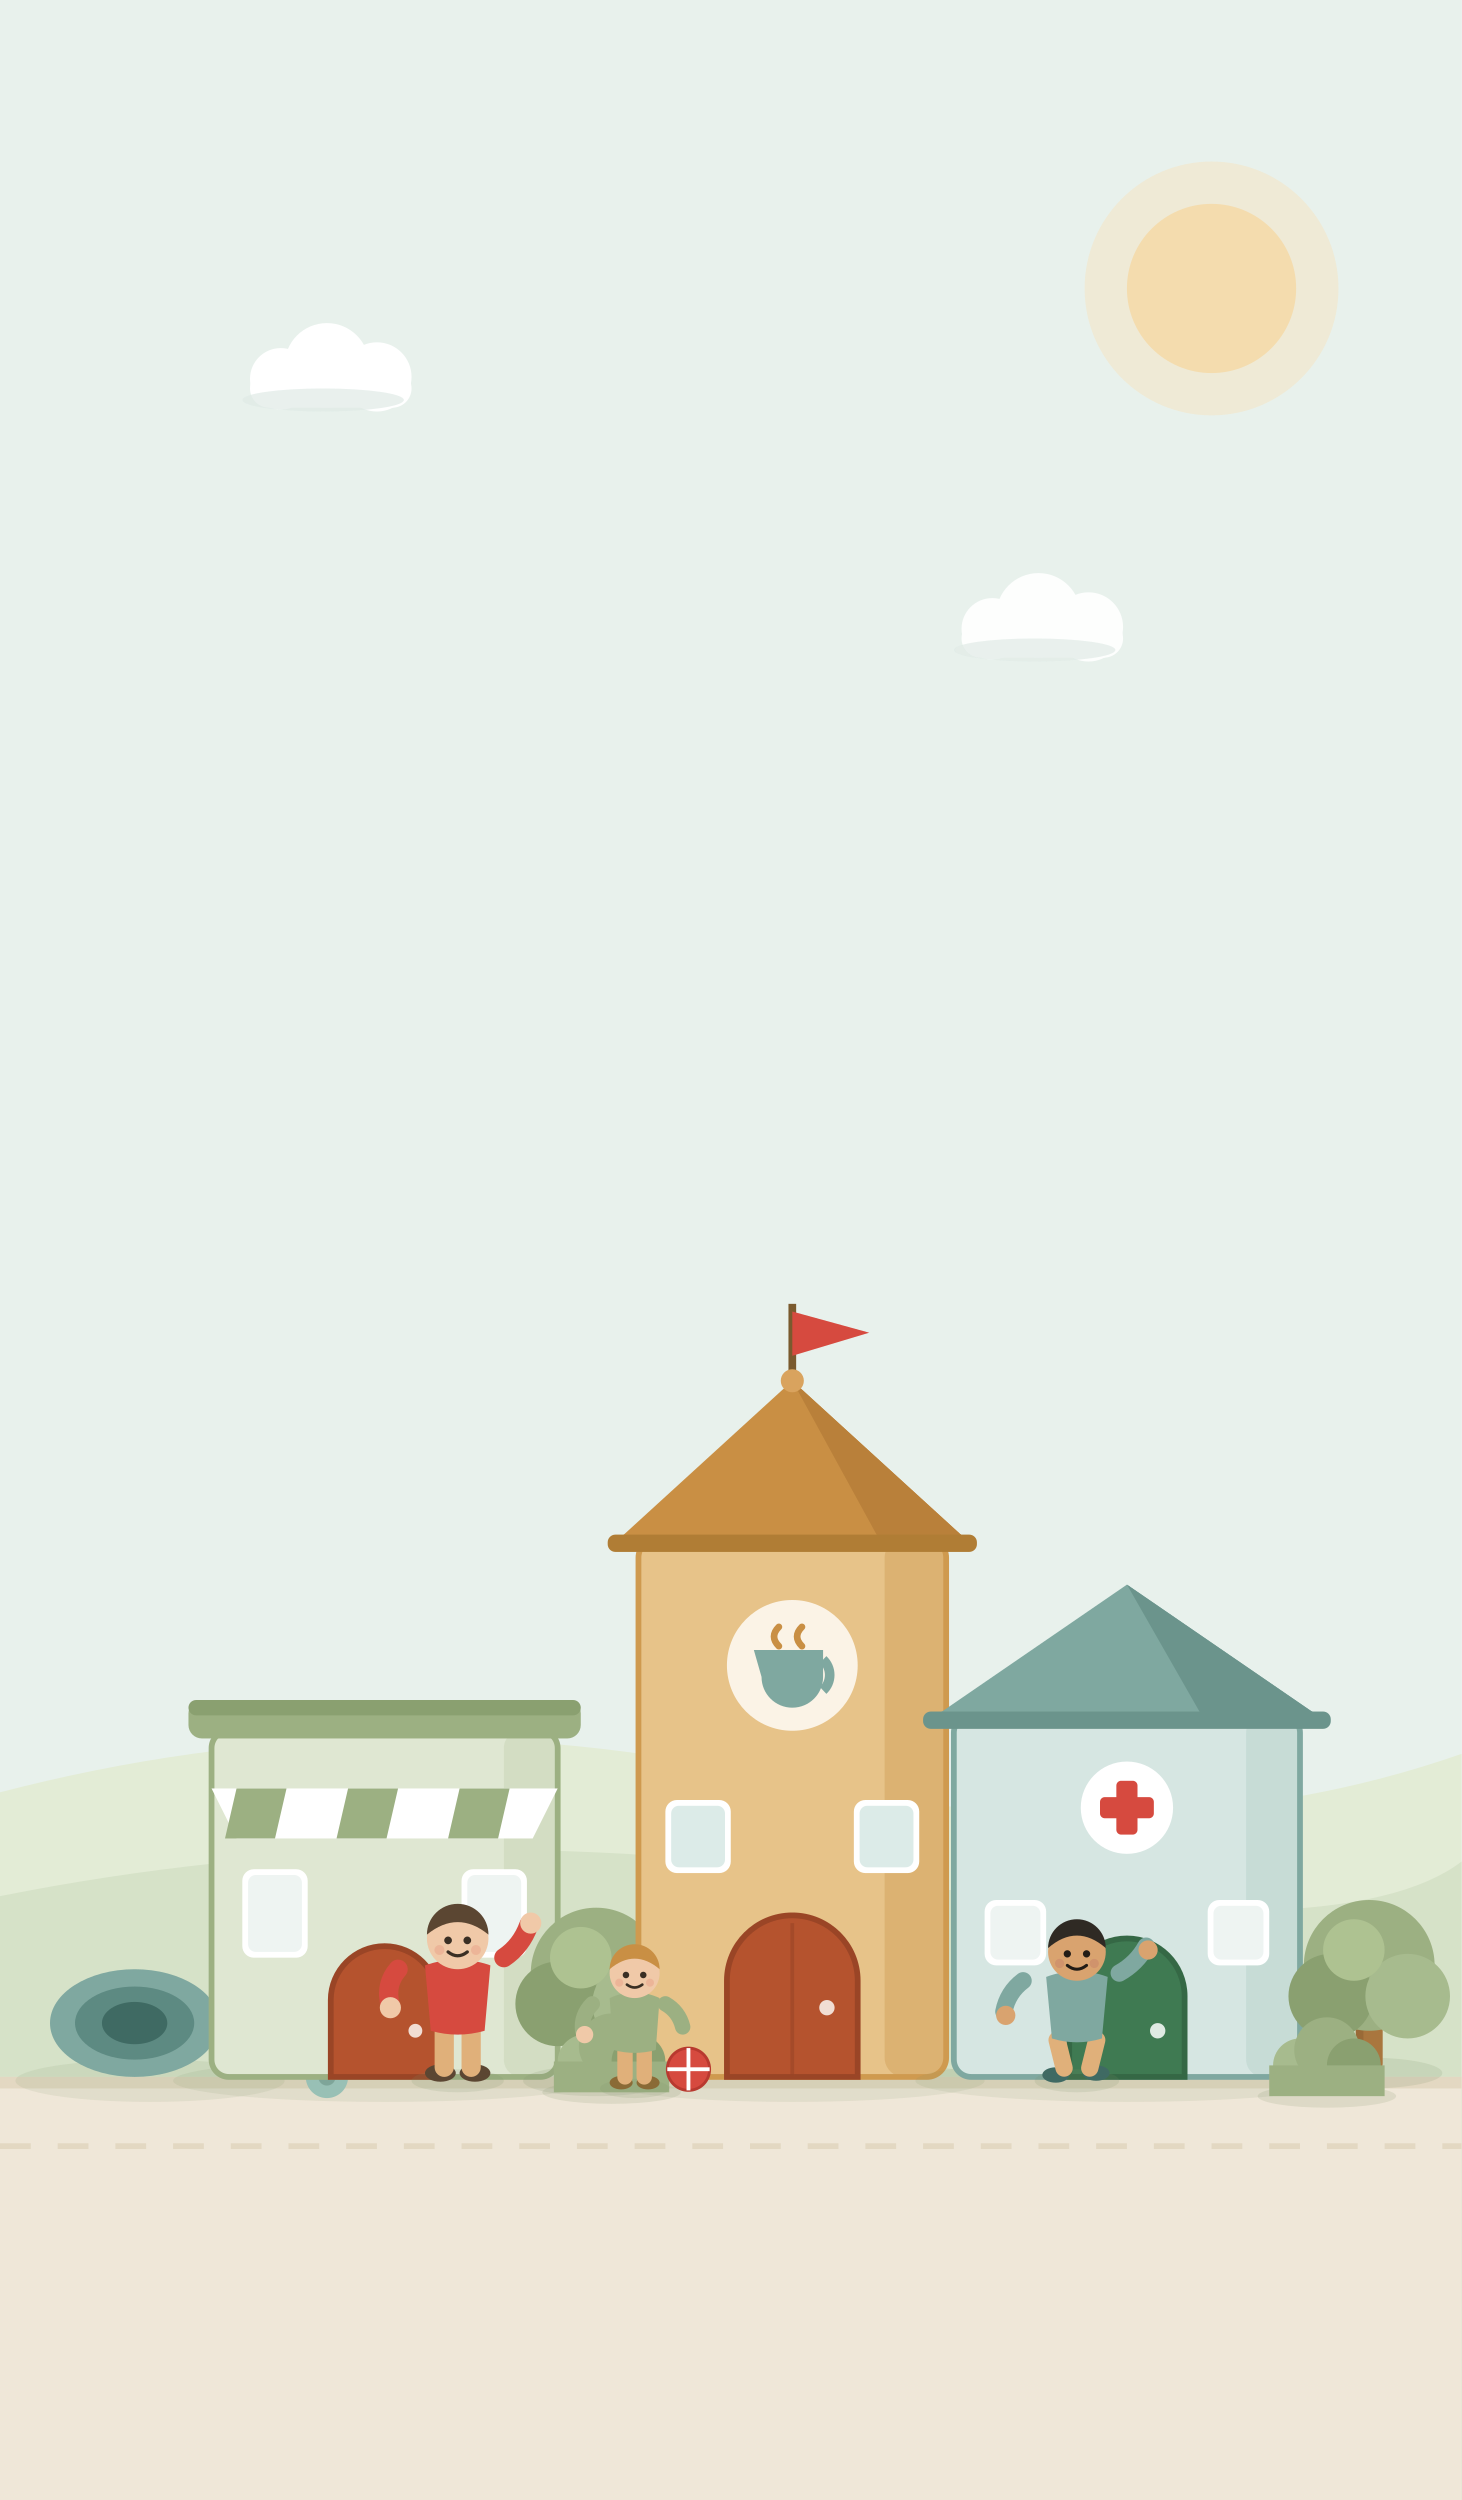
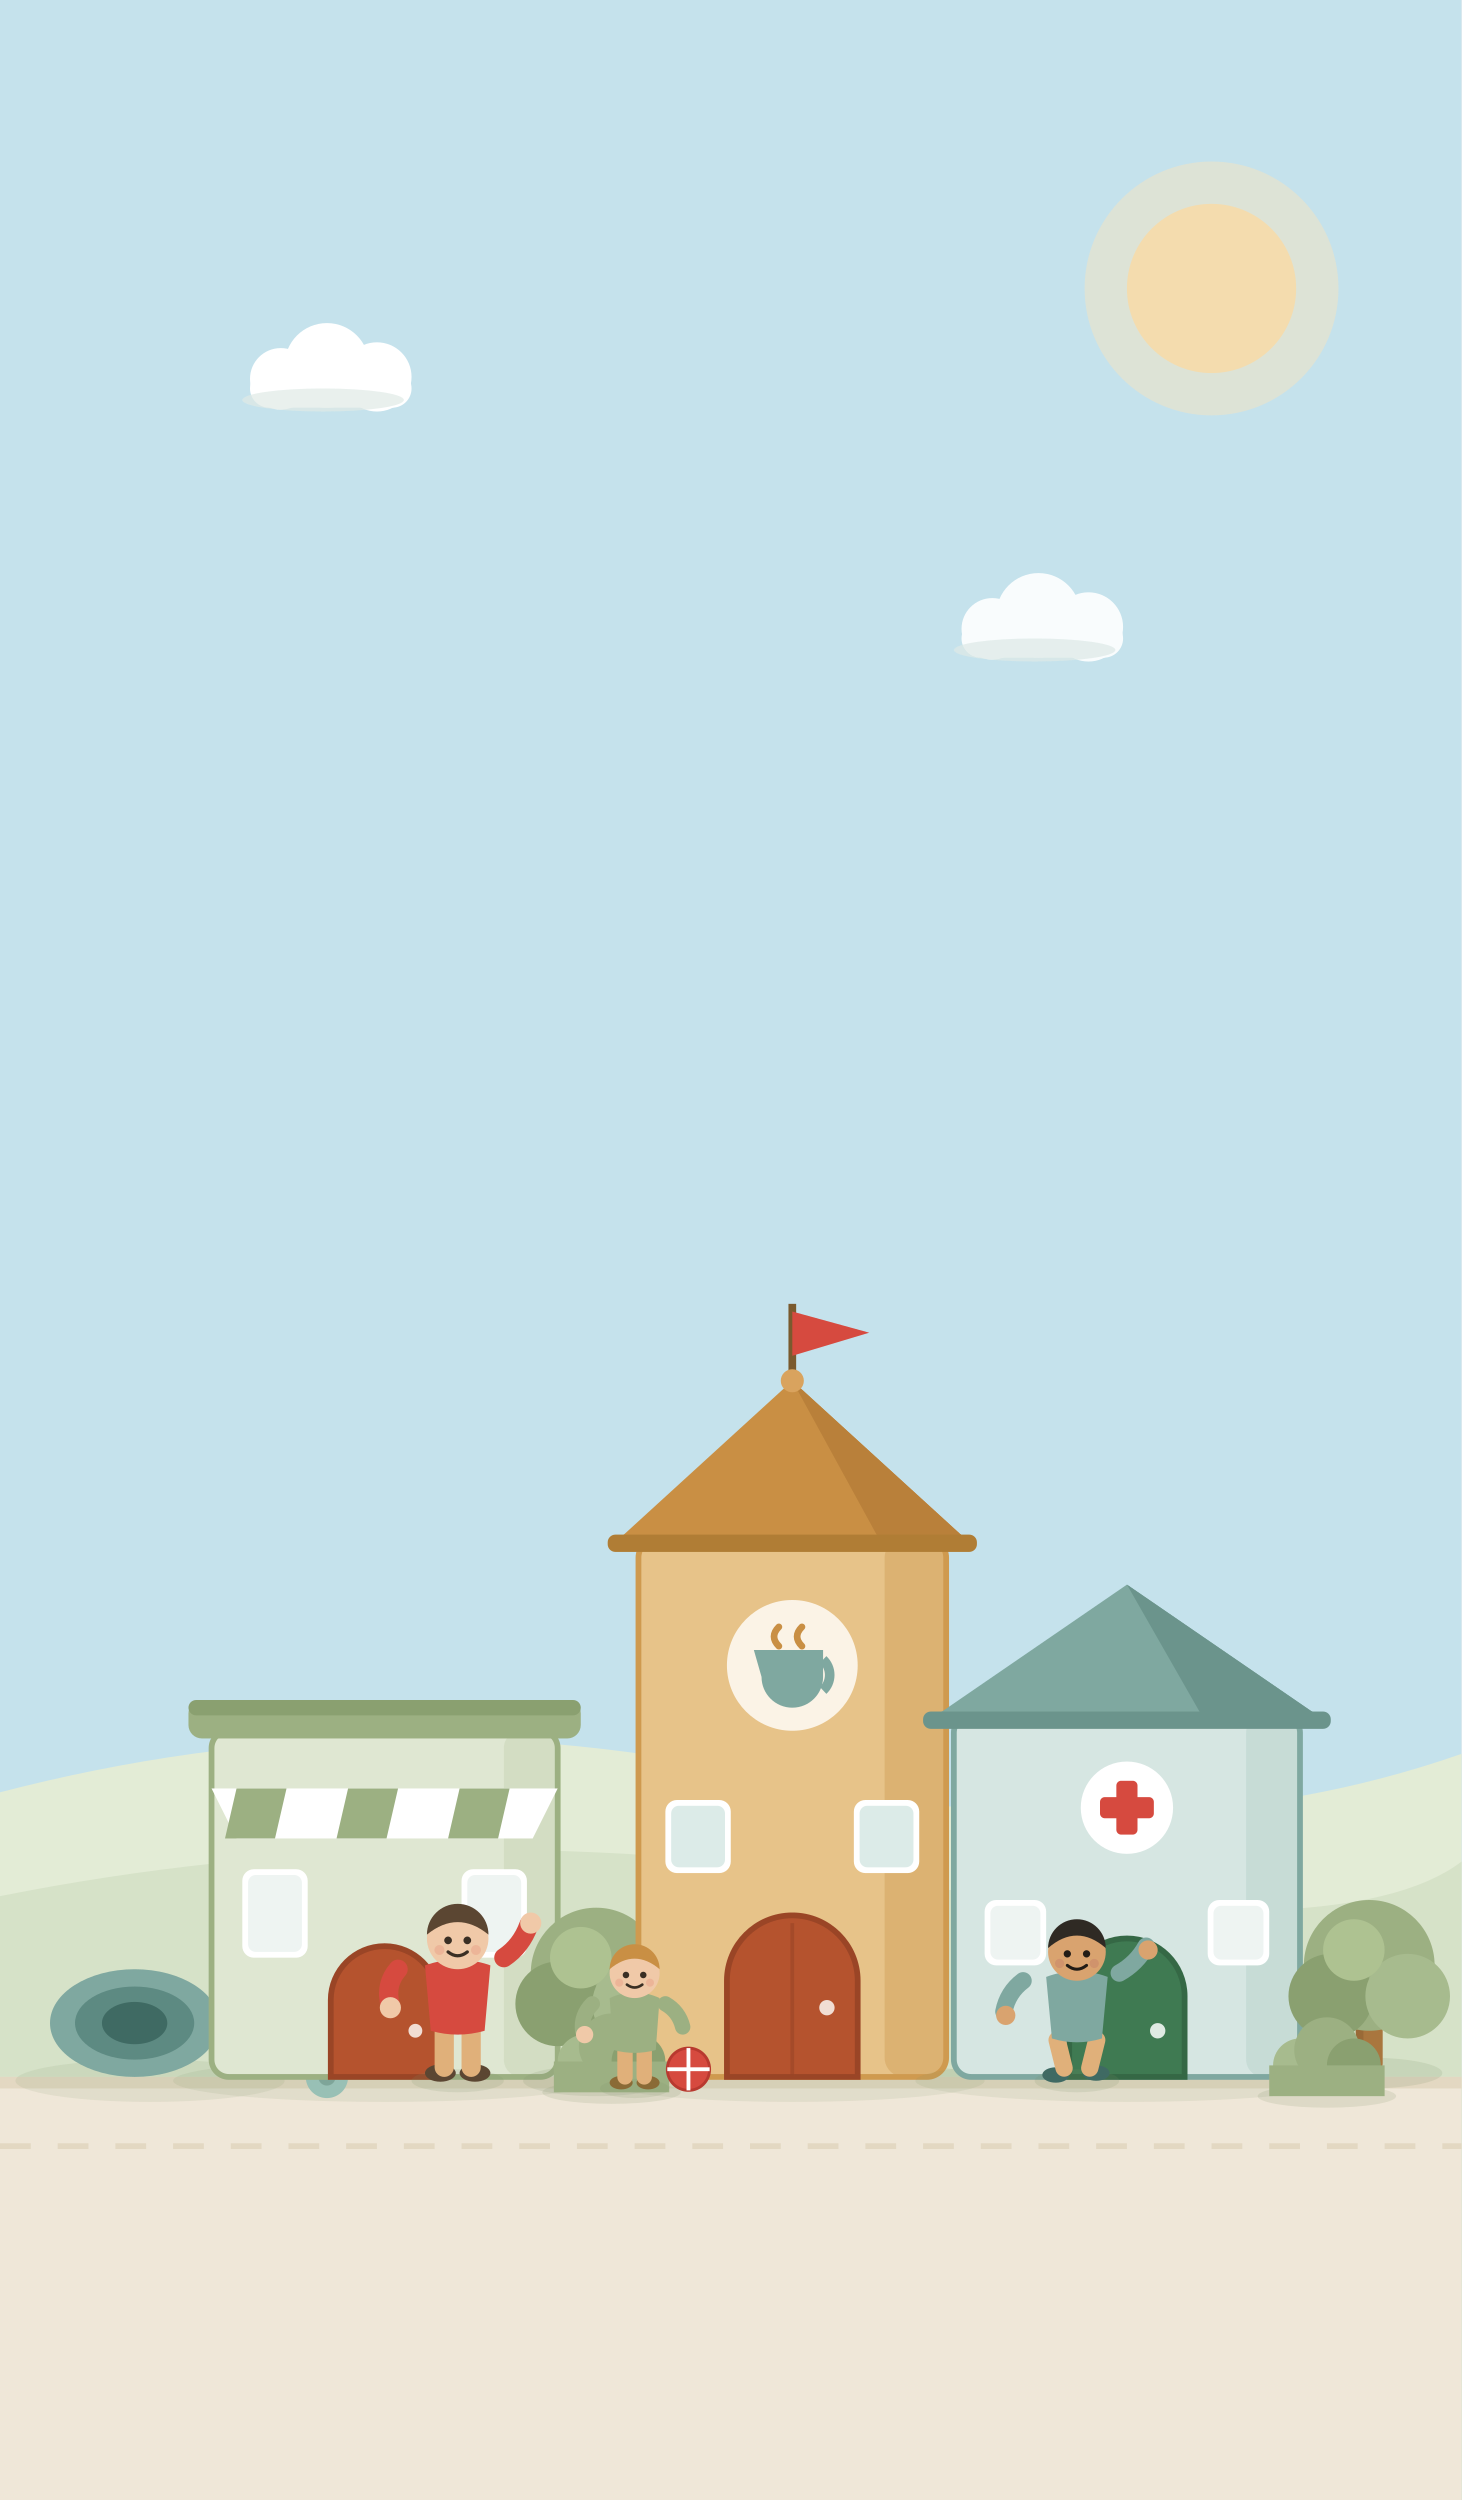
<svg xmlns="http://www.w3.org/2000/svg" viewBox="0 -300 760 1300" role="img" aria-label="An illustrated little town for phones — a café tower, grocery and clinic with children, trees, drifting clouds and fluttering flags.">
  <defs>
    <g id="mtree">
      <ellipse cx="0" cy="74" rx="38" ry="8" fill="#7a8f63" opacity="0.16" />
      <rect x="-7" y="36" width="14" height="40" rx="7" fill="#a9763e" />
      <rect x="-7" y="36" width="4" height="40" rx="2" fill="#8a5e30" opacity="0.5" />
      <circle cx="0" cy="18" r="34" fill="#9CB082" />
      <circle cx="-20" cy="34" r="22" fill="#8aa070" />
      <circle cx="20" cy="34" r="22" fill="#a7bb8e" />
      <circle cx="-8" cy="10" r="16" fill="#aec291" />
    </g>
    <g id="mbush">
      <ellipse cx="0" cy="18" rx="36" ry="6" fill="#7a8f63" opacity="0.16" />
      <circle cx="-14" cy="2" r="14" fill="#a7bb8e" />
      <circle cx="0" cy="-6" r="17" fill="#9CB082" />
      <circle cx="14" cy="2" r="14" fill="#8aa070" />
      <rect x="-30" y="2" width="60" height="16" fill="#9CB082" />
    </g>
    <g id="mcloud">
      <circle cx="0" cy="0" r="22" fill="#fff" />
      <circle cx="26" cy="6" r="18" fill="#fff" />
      <circle cx="-24" cy="7" r="16" fill="#fff" />
      <rect x="-40" y="2" width="84" height="20" rx="10" fill="#fff" />
      <ellipse cx="-2" cy="18" rx="42" ry="6" fill="#dfeae6" opacity="0.7" />
    </g>
  </defs>
-   <rect x="0" y="-300" width="760" height="1300" fill="#e8f1ec" />
+   <rect x="0" y="-300" width="760" height="1300" fill="#c5e2ec" />
  <circle cx="630" cy="-150" r="66" fill="#f6e3bf" opacity="0.5">
    <animate attributeName="r" values="66;72;66" dur="7s" repeatCount="indefinite" />
  </circle>
  <circle cx="630" cy="-150" r="44" fill="#f4dcae">
    <animate attributeName="r" values="44;47;44" dur="7s" repeatCount="indefinite" />
  </circle>
  <use href="#mcloud" x="170" y="-110">
    <animateTransform attributeName="transform" type="translate" values="0 0;36 0;0 0" dur="22s" repeatCount="indefinite" additive="sum" />
  </use>
  <use href="#mcloud" x="540" y="20" opacity="0.9">
    <animateTransform attributeName="transform" type="translate" values="0 0;28 0;0 0" dur="28s" repeatCount="indefinite" additive="sum" />
  </use>
  <path d="M0 632 Q200 580 400 624 T760 612 V1000 H0 Z" fill="#e3ecd6" />
  <path d="M0 686 Q220 642 460 678 T760 668 V1000 H0 Z" fill="#d6e2c8" />
  <rect x="0" y="780" width="760" height="220" fill="#efe7d8" />
  <path d="M0 816 H760" stroke="#e3d8c2" stroke-width="3" stroke-dasharray="16 14" />
  <rect x="0" y="780" width="760" height="6" fill="#e3d8c2" />
  <g>
    <ellipse cx="78" cy="782" rx="70" ry="11" fill="#7a8f63" opacity="0.12" />
    <ellipse cx="70" cy="752" rx="44" ry="28" fill="#7FA8A0" />
    <ellipse cx="70" cy="752" rx="31" ry="19" fill="#5d8a82" />
    <ellipse cx="70" cy="752" rx="17" ry="11" fill="#3f6a63" />
    <path d="M120 700 Q170 656 170 780" fill="none" stroke="#9cc6bf" stroke-width="22" stroke-linecap="round" />
    <path d="M120 700 Q170 656 170 780" fill="none" stroke="#7FA8A0" stroke-width="9" stroke-linecap="round" />
  </g>
  <g>
    <ellipse cx="200" cy="782" rx="110" ry="11" fill="#7a8f63" opacity="0.12" />
    <rect x="110" y="600" width="180" height="180" rx="9" fill="#dfe7d2" />
    <rect x="262" y="600" width="28" height="180" rx="9" fill="#cbd7b9" opacity="0.6" />
    <rect x="110" y="600" width="180" height="180" rx="9" fill="none" stroke="#9CB082" stroke-width="3" />
    <rect x="98" y="584" width="204" height="20" rx="7" fill="#9CB082" />
    <rect x="98" y="584" width="204" height="8" rx="4" fill="#8aa070" />
    <path d="M110 630 H290 L277 656 H123 Z" fill="#fff" />
    <path d="M123 630 H149 L143 656 H117 Z" fill="#9CB082" />
    <path d="M181 630 H207 L201 656 H175 Z" fill="#9CB082" />
    <path d="M239 630 H265 L259 656 H233 Z" fill="#9CB082" />
    <rect x="126" y="672" width="34" height="46" rx="6" fill="#fff" />
    <rect x="129" y="675" width="28" height="40" rx="4" fill="#eef4f2" />
    <rect x="240" y="672" width="34" height="46" rx="6" fill="#fff" />
    <rect x="243" y="675" width="28" height="40" rx="4" fill="#eef4f2" />
    <path d="M172 780 v-40 a28 28 0 0 1 56 0 v40 Z" fill="#B5532E" />
    <path d="M172 780 v-40 a28 28 0 0 1 56 0 v40 Z" fill="none" stroke="#9a4526" stroke-width="3" />
    <circle cx="216" cy="756" r="3.6" fill="#f1ddd3" />
  </g>
  <use href="#mtree" x="310" y="708" />
  <g>
    <ellipse cx="412" cy="782" rx="100" ry="11" fill="#7a8f63" opacity="0.12" />
    <rect x="332" y="500" width="160" height="280" rx="10" fill="#e7c389" />
    <rect x="460" y="500" width="32" height="280" rx="10" fill="#d3a45f" opacity="0.55" />
    <rect x="332" y="500" width="160" height="280" rx="10" fill="none" stroke="#cf9a4f" stroke-width="3" />
    <polygon points="320,502 412,418 504,502" fill="#c98f44" />
    <polygon points="412,418 504,502 458,502" fill="#b9803a" />
    <rect x="316" y="498" width="192" height="9" rx="4" fill="#b07d35" />
    <line x1="412" y1="418" x2="412" y2="378" stroke="#7a5a2e" stroke-width="4" />
    <path d="M412 382 L452 393 L412 405 Z" fill="#D64A3F">
      <animateTransform attributeName="transform" type="rotate" values="-6 412 393;9 412 393;-6 412 393" dur="2.3s" repeatCount="indefinite" />
    </path>
    <circle cx="412" cy="418" r="6" fill="#D9A35E" />
    <circle cx="412" cy="566" r="34" fill="#fbf3e6" />
    <g transform="translate(412,568)">
      <path d="M-20 -10 H16 V4 a16 16 0 0 1 -32 0 Z" fill="#7FA8A0" />
      <path d="M16 -5 a11 11 0 0 1 0 16" fill="none" stroke="#7FA8A0" stroke-width="5" />
      <path d="M-7 -22 q-5 5 0 10 M5 -22 q-5 5 0 10" stroke="#c98f44" stroke-width="3.5" fill="none" stroke-linecap="round" />
    </g>
    <rect x="346" y="636" width="34" height="38" rx="6" fill="#fff" />
    <rect x="349" y="639" width="28" height="32" rx="4" fill="#dcebe8" />
    <rect x="444" y="636" width="34" height="38" rx="6" fill="#fff" />
    <rect x="447" y="639" width="28" height="32" rx="4" fill="#dcebe8" />
    <path d="M378 780 v-50 a34 34 0 0 1 68 0 v50 Z" fill="#B5532E" />
    <path d="M378 780 v-50 a34 34 0 0 1 68 0 v50 Z" fill="none" stroke="#9a4526" stroke-width="3" />
    <line x1="412" y1="700" x2="412" y2="780" stroke="#9a4526" stroke-width="2" opacity="0.6" />
    <circle cx="430" cy="744" r="4" fill="#f1ddd3" />
  </g>
  <use href="#mbush" x="318" y="770" />
  <g>
    <ellipse cx="586" cy="782" rx="110" ry="11" fill="#7a8f63" opacity="0.12" />
    <rect x="496" y="592" width="180" height="188" rx="9" fill="#d6e6e2" />
    <rect x="648" y="592" width="28" height="188" rx="9" fill="#bcd5cf" opacity="0.6" />
    <rect x="496" y="592" width="180" height="188" rx="9" fill="none" stroke="#7FA8A0" stroke-width="3" />
    <polygon points="484,594 586,524 688,594" fill="#7FA8A0" />
    <polygon points="586,524 688,594 626,594" fill="#6b948c" />
    <rect x="480" y="590" width="212" height="9" rx="4" fill="#6b948c" />
    <circle cx="586" cy="640" r="24" fill="#fff" />
    <g transform="translate(586,640)" fill="#D64A3F">
      <rect x="-5.5" y="-14" width="11" height="28" rx="2.5" />
      <rect x="-14" y="-5.5" width="28" height="11" rx="2.5" />
    </g>
    <rect x="512" y="688" width="32" height="34" rx="6" fill="#fff" />
    <rect x="515" y="691" width="26" height="28" rx="4" fill="#eef4f2" />
    <rect x="628" y="688" width="32" height="34" rx="6" fill="#fff" />
    <rect x="631" y="691" width="26" height="28" rx="4" fill="#eef4f2" />
    <path d="M556 780 v-42 a30 30 0 0 1 60 0 v42 Z" fill="#3f7a52" />
    <path d="M556 780 v-42 a30 30 0 0 1 60 0 v42 Z" fill="none" stroke="#356845" stroke-width="3" />
    <circle cx="602" cy="756" r="4" fill="#dfeae3" />
  </g>
  <use href="#mtree" x="712" y="704" />
  <use href="#mbush" x="690" y="772" />
  <g transform="translate(238,780)">
    <animateTransform attributeName="transform" type="translate" values="0 0;0 -13;0 0" dur="3.2s" repeatCount="indefinite" additive="sum" />
    <ellipse cx="0" cy="2" rx="24" ry="6" fill="#7a8f63" opacity="0.15" />
    <ellipse cx="-9" cy="-2" rx="8" ry="4.5" fill="#5b4632" />
    <ellipse cx="9" cy="-2" rx="8" ry="4.5" fill="#5b4632" />
    <rect x="-12" y="-28" width="10" height="28" rx="5" fill="#e0b07a" />
    <rect x="2" y="-28" width="10" height="28" rx="5" fill="#e0b07a" />
    <path d="M-17 -58 Q0 -64 17 -58 L14 -24 Q0 -20 -14 -24 Z" fill="#D64A3F" />
    <path d="M-31 -56 q-7 8 -4 19" stroke="#D64A3F" stroke-width="10" fill="none" stroke-linecap="round" />
    <path d="M24 -62 q9 -6 13 -17" stroke="#D64A3F" stroke-width="10" fill="none" stroke-linecap="round" />
    <circle cx="-35" cy="-36" r="5.5" fill="#f0c9a8" />
    <circle cx="38" cy="-80" r="5.5" fill="#f0c9a8" />
    <circle cx="0" cy="-72" r="16" fill="#f0c9a8" />
    <path d="M-16 -74 a16 16 0 0 1 32 0 q-16 -13 -32 0Z" fill="#5b4632" />
    <circle cx="-5" cy="-71" r="2" fill="#3a2f24" />
    <circle cx="5" cy="-71" r="2" fill="#3a2f24" />
    <circle cx="-9.5" cy="-66" r="2.6" fill="#eaa98e" opacity="0.6" />
    <circle cx="9.5" cy="-66" r="2.6" fill="#eaa98e" opacity="0.6" />
    <path d="M-5 -65 q5 4 10 0" stroke="#3a2f24" stroke-width="1.7" fill="none" stroke-linecap="round" />
  </g>
  <g transform="translate(330,784)">
    <animateTransform attributeName="transform" type="translate" values="0 0;0 -9;0 0" dur="3.9s" repeatCount="indefinite" additive="sum" />
    <ellipse cx="0" cy="2" rx="18" ry="5" fill="#7a8f63" opacity="0.15" />
    <ellipse cx="-7" cy="-1" rx="6" ry="3.5" fill="#8a6a36" />
    <ellipse cx="7" cy="-1" rx="6" ry="3.5" fill="#8a6a36" />
    <rect x="-9" y="-21" width="8" height="21" rx="4" fill="#e0b07a" />
    <rect x="1" y="-21" width="8" height="21" rx="4" fill="#e0b07a" />
    <path d="M-13 -45 Q0 -51 13 -45 L11 -18 Q0 -15 -11 -18 Z" fill="#9CB082" />
    <path d="M-22 -42 q-6 6 -5 14" stroke="#9CB082" stroke-width="8" fill="none" stroke-linecap="round" />
    <path d="M16 -42 q7 4 9 12" stroke="#9CB082" stroke-width="8" fill="none" stroke-linecap="round" />
    <circle cx="-26" cy="-26" r="4.5" fill="#f0c9a8" />
    <circle cx="0" cy="-58" r="13" fill="#f0c9a8" />
    <path d="M-13 -60 a13 13 0 0 1 26 0 q-13 -11 -26 0Z" fill="#c98f44" />
    <circle cx="-4.5" cy="-57" r="1.7" fill="#3a2f24" />
    <circle cx="4.5" cy="-57" r="1.7" fill="#3a2f24" />
    <circle cx="-8" cy="-53" r="2.1" fill="#eaa98e" opacity="0.6" />
    <circle cx="8" cy="-53" r="2.1" fill="#eaa98e" opacity="0.6" />
    <path d="M-4 -52 q4 3 8 0" stroke="#3a2f24" stroke-width="1.4" fill="none" stroke-linecap="round" />
    <circle cx="28" cy="-8" r="11" fill="#D64A3F" />
    <circle cx="28" cy="-8" r="11" fill="none" stroke="#b8392f" stroke-width="1.5" />
    <path d="M17 -8 h22 M28 -19 v22" stroke="#fff" stroke-width="2" />
  </g>
  <g transform="translate(560,780)">
    <animateTransform attributeName="transform" type="translate" values="0 0;0 -12;0 0" dur="2.7s" repeatCount="indefinite" additive="sum" />
    <ellipse cx="0" cy="2" rx="22" ry="6" fill="#7a8f63" opacity="0.15" />
    <ellipse cx="-11" cy="-1" rx="7" ry="4" fill="#3f6a63" />
    <ellipse cx="10" cy="-2" rx="7" ry="4" fill="#3f6a63" />
    <rect x="-13" y="-24" width="9" height="24" rx="4.5" fill="#e0b07a" transform="rotate(-14 -8 -12)" />
    <rect x="4" y="-24" width="9" height="24" rx="4.5" fill="#e0b07a" transform="rotate(14 8 -12)" />
    <path d="M-16 -52 Q0 -58 16 -52 L13 -20 Q0 -16 -13 -20 Z" fill="#7FA8A0" />
    <path d="M-28 -50 q-8 6 -10 16" stroke="#7FA8A0" stroke-width="9" fill="none" stroke-linecap="round" />
    <path d="M22 -54 q9 -5 14 -14" stroke="#7FA8A0" stroke-width="9" fill="none" stroke-linecap="round" />
    <circle cx="-37" cy="-32" r="5" fill="#d9a36f" />
    <circle cx="37" cy="-66" r="5" fill="#d9a36f" />
    <circle cx="0" cy="-65" r="15" fill="#d9a36f" />
    <path d="M-15 -67 a15 15 0 0 1 30 0 q-15 -13 -30 0Z" fill="#2f2a24" />
    <circle cx="-5" cy="-64" r="1.9" fill="#221c16" />
    <circle cx="5" cy="-64" r="1.9" fill="#221c16" />
    <circle cx="-9" cy="-59" r="2.4" fill="#c9856a" opacity="0.55" />
    <circle cx="9" cy="-59" r="2.4" fill="#c9856a" opacity="0.55" />
    <path d="M-5 -58 q5 4 10 0" stroke="#221c16" stroke-width="1.6" fill="none" stroke-linecap="round" />
  </g>
</svg>
